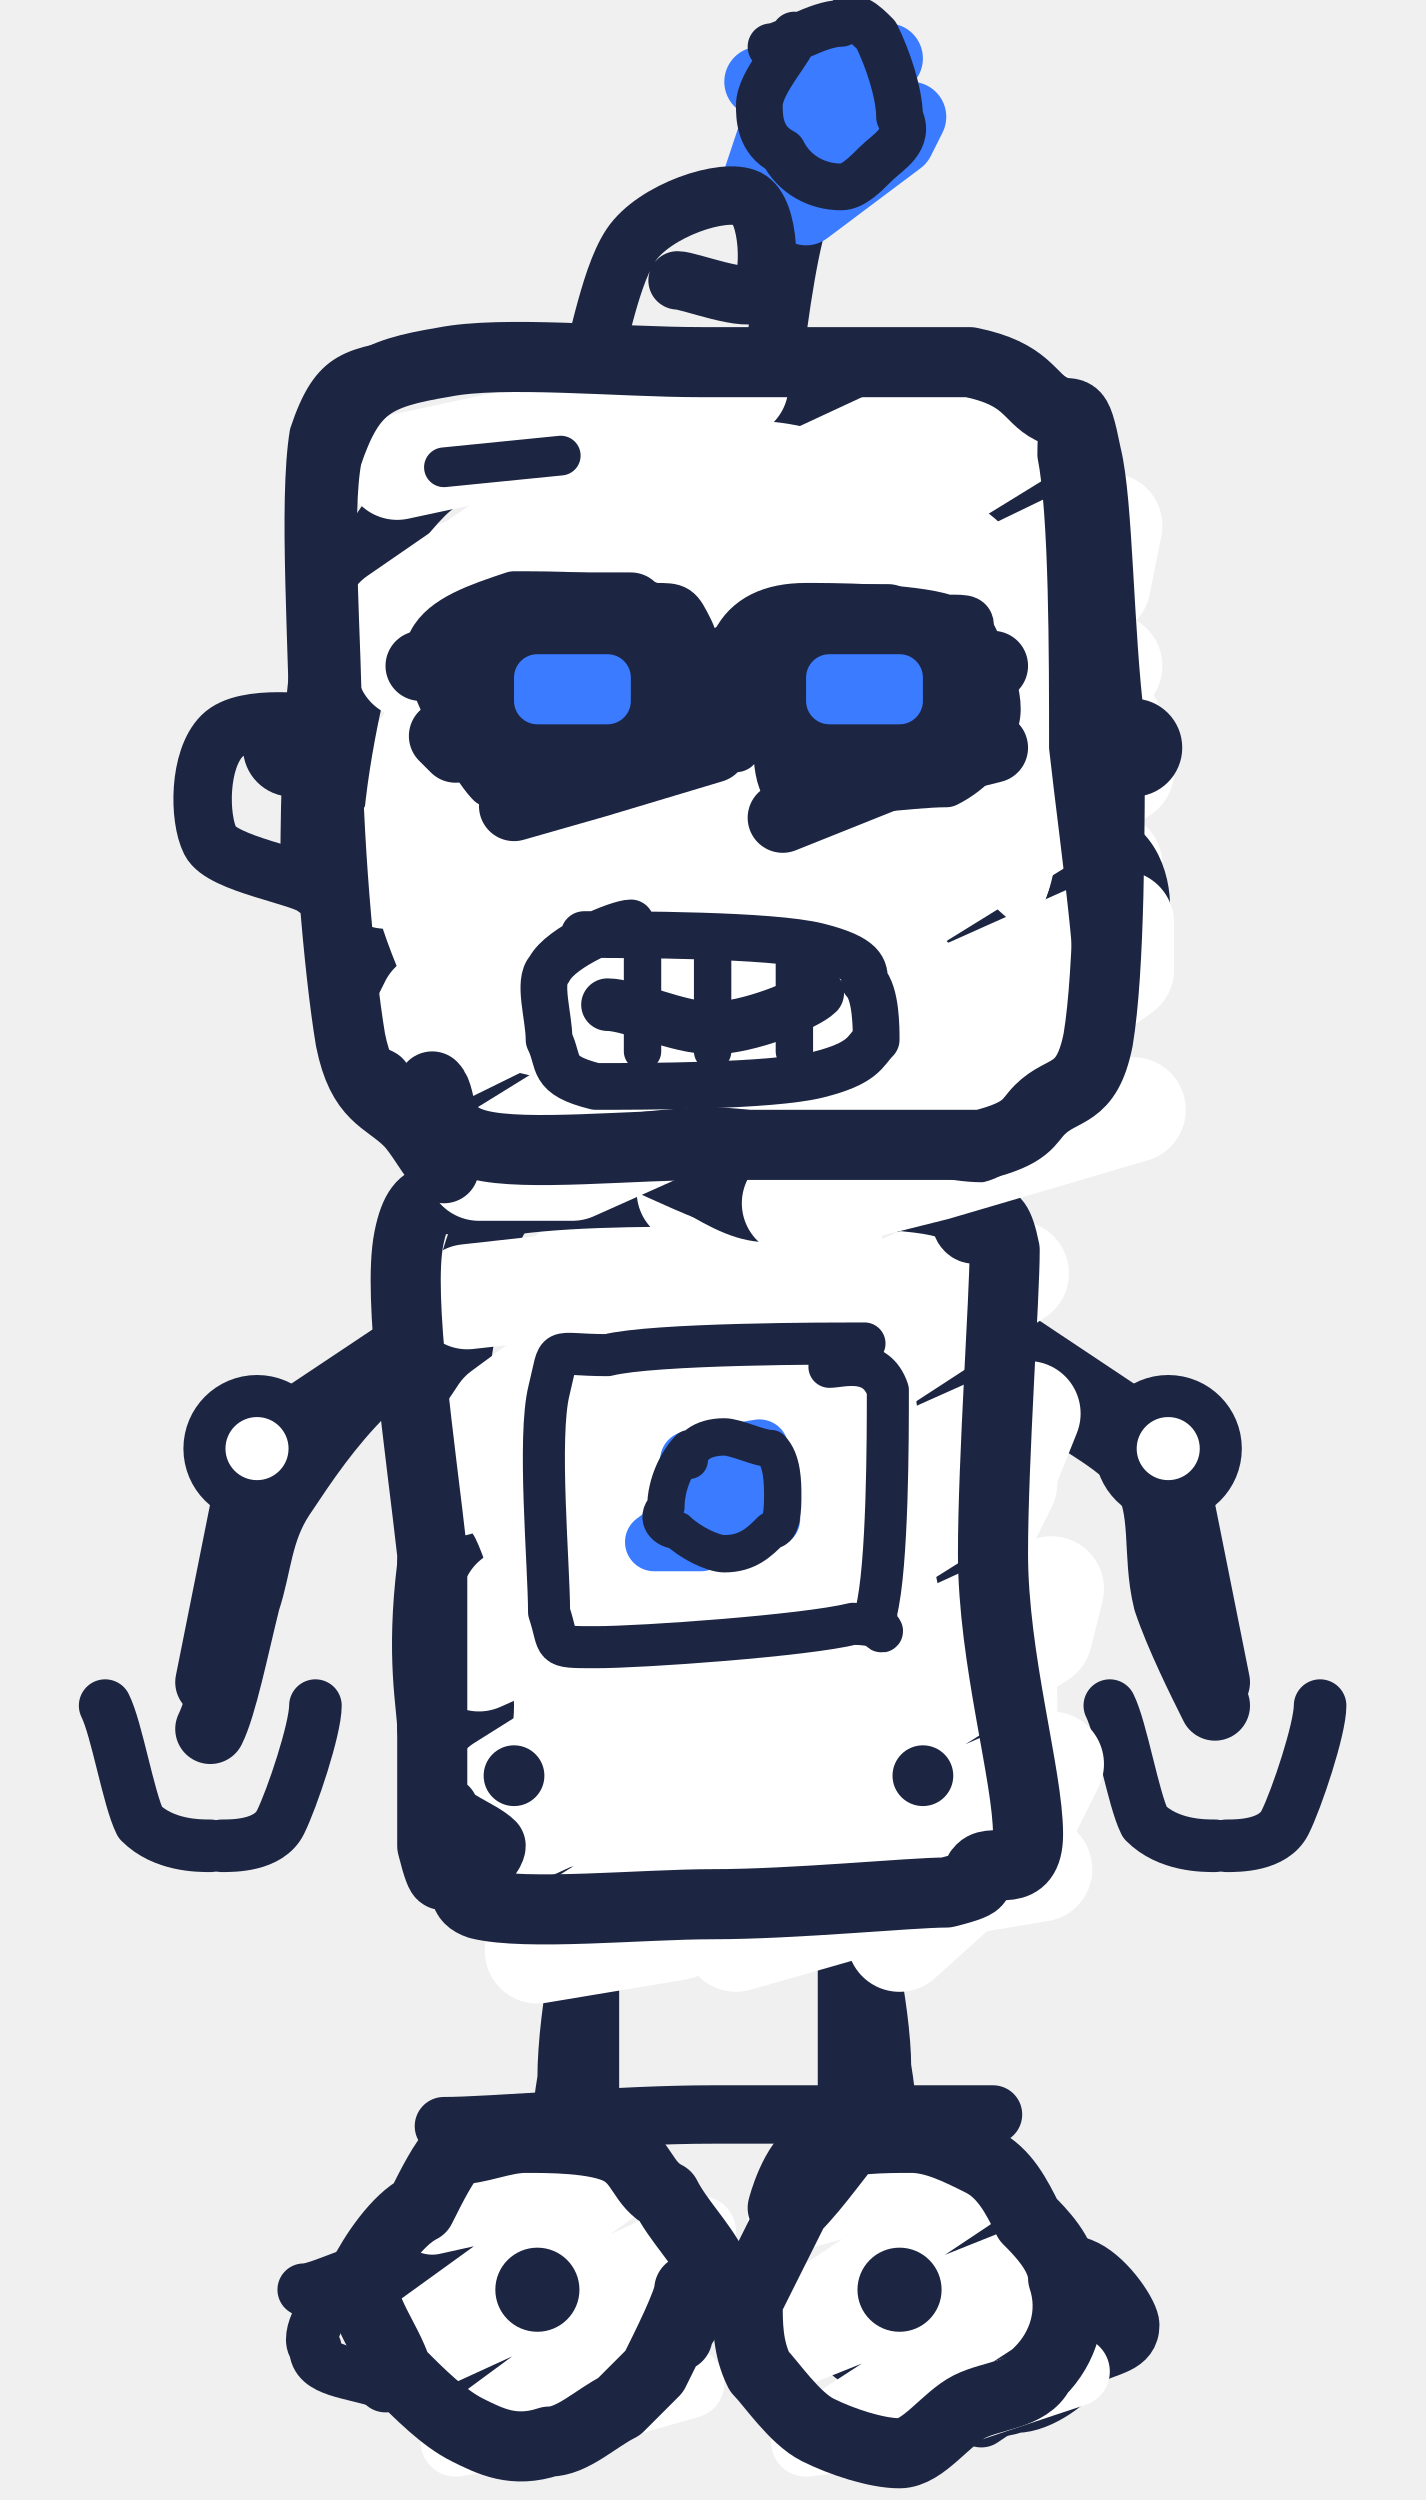
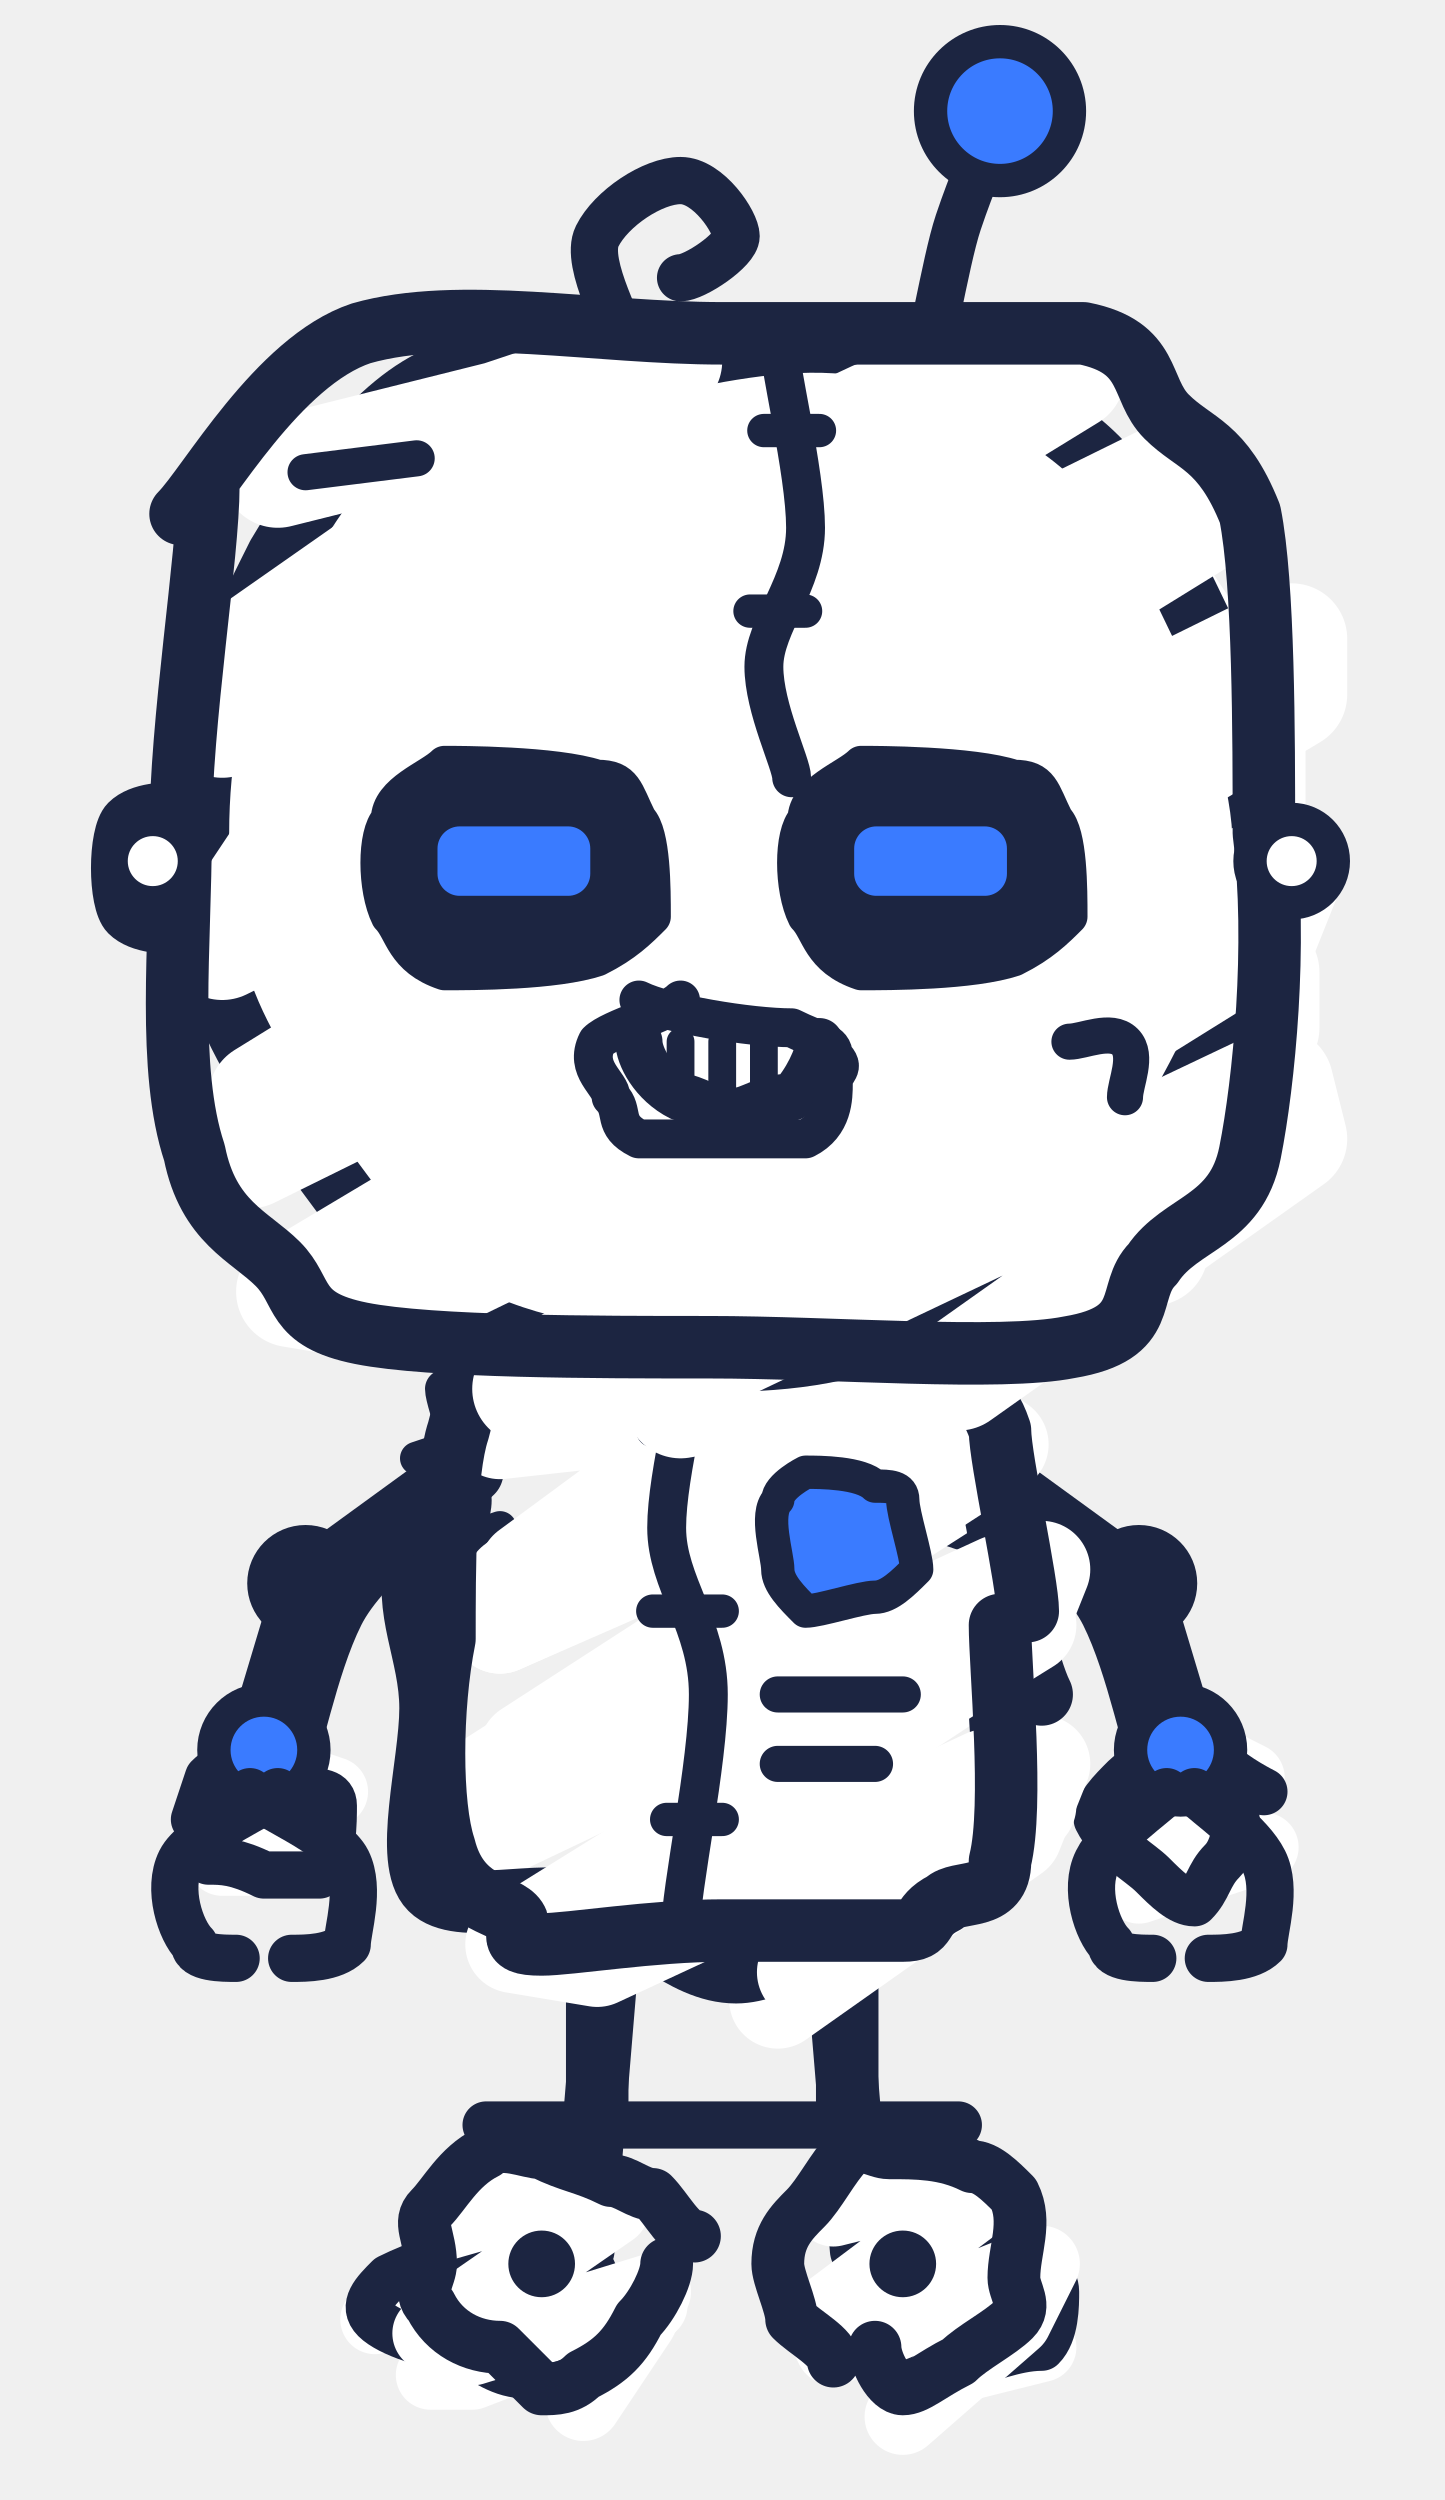
- <svg xmlns="http://www.w3.org/2000/svg" viewBox="14 0 122 214" width="122" height="214">
+ <svg xmlns="http://www.w3.org/2000/svg" viewBox="18 0 104 180" width="104" height="180">
  <defs>
    <clipPath id="pf-new">
-       <rect class="pf-clip-new" x="4" y="-214" width="142" height="214" />
+       <rect class="pf-clip-new" x="8" y="-180" width="124" height="180" />
    </clipPath>
    <clipPath id="pf-old">
-       <rect class="pf-clip-old" x="4" y="0" width="142" height="214" />
+       <rect class="pf-clip-old" x="8" y="0" width="124" height="180" />
    </clipPath>
  </defs>
-   <g fill="none" stroke="#1C2541" stroke-width="6" stroke-linecap="round" stroke-linejoin="round">
+   <g fill="none" stroke="#1C2541" stroke-width="4.5" stroke-linecap="round" stroke-linejoin="round">
    <g data-p="ant" data-f="m">
-       <path d="M80,34C80,32 81,24 82,20C83,16 84,13 84,12" stroke-width="5" />
-       <path d="M79,7L86,5L90,5L80,12L79,15L92,10L91,12L83,18" stroke="#3A7BFF" stroke-width="6" />
-       <path d="M80,4C81,4 84,2 86,2C87,1 88,2 89,3C90,5 91,8 91,10C92,12 90,13 89,14C88,15 87,16 86,16C84,16 82,15 81,13C79,12 79,10 79,9C79,7 82,4 82,3" stroke-width="4" />
+       <path d="M84,28C85,26 86,19 87,16C88,13 89,11 89,10" stroke-width="3.4" />
+       <circle cx="90" cy="8" r="5" fill="#3A7BFF" stroke-width="2.4" />
    </g>
    <g data-p="legs" data-f="h">
-       <path d="M66,160C65,163 63,172 63,178C62,184 62,191 62,194" />
-       <path d="M86,160C87,163 89,172 89,177C90,183 90,191 90,194" />
-       <path d="M43,197L52,195L58,194L46,203L47,204L61,199L64,199L56,206" stroke="#1C2541" stroke-width="5" />
-       <path d="M40,196C41,196 43,195 46,194C48,194 52,192 54,192C57,192 59,193 61,194C62,195 64,197 64,198C64,200 62,202 61,203C59,205 57,205 55,205C53,205 49,204 47,204C44,203 41,203 41,201C40,200 42,197 43,196" stroke-width="4.5" />
-       <path d="M89,197L98,194L103,193L90,203L94,203L107,198L110,199L98,207" stroke="#1C2541" stroke-width="5" />
-       <path d="M100,193C101,193 105,193 107,194C109,195 111,198 111,199C111,201 109,201 107,202C106,204 103,206 101,206C98,207 95,206 92,205C90,204 87,202 86,201C85,199 87,198 88,197C89,196 90,194 92,193C94,192 101,192 103,191" stroke-width="4.5" />
+       <path d="M62,138L60,162" stroke-width="4.5" />
+       <path d="M78,138L80,162" stroke-width="4.5" />
+       <path d="M45,167L55,164L59,163L49,171L52,171L65,166" stroke="#FFFFFF" stroke-width="5" />
+       <path d="M51,161C51,161 54,161 56,162C57,162 60,162 60,163C61,163 61,165 61,166C61,167 62,168 61,169C60,170 58,171 56,171C54,171 53,170 51,169C49,169 46,168 45,167C44,166 45,165 46,164C48,163 51,162 52,162" stroke-width="3.4" />
+       <path d="M80,166L88,164L90,164L82,170L85,171L93,169" stroke="#FFFFFF" stroke-width="5" />
+       <path d="M82,171C82,170 79,168 78,167C78,167 78,166 79,165C79,165 81,164 82,163C84,162 86,161 88,161C90,161 91,162 92,162C93,163 94,164 94,165C94,166 94,168 93,169C91,169 89,170 88,170C86,170 85,170 84,169" stroke-width="3.4" />
    </g>
    <g data-p="legs" data-f="m">
-       <path d="M64,160L64,180" stroke-width="6" />
-       <path d="M87,160L87,180" stroke-width="6" />
-       <path d="M52,182C56,182 67,181 75,181C83,181 95,181 99,181" stroke-width="5" />
-       <path d="M51,190L60,188L67,187L49,200L50,202L74,191L72,195L53,209L59,208L73,204" stroke="#FFFFFF" stroke-width="6" />
-       <path d="M73,196C73,197 71,201 70,203C69,204 68,205 67,206C65,207 63,209 61,209C58,210 56,209 54,208C52,207 50,205 48,203C47,200 45,198 45,195C46,193 48,190 50,189C51,187 52,185 53,184C55,184 57,183 59,183C61,183 65,183 67,184C69,185 69,187 71,188C72,190 74,192 75,194C75,196 72,199 72,200" stroke-width="6" />
-       <circle cx="60" cy="196" r="3.6" fill="#1C2541" stroke="none" />
-       <path d="M81,190L95,186L97,188L79,200L83,201L103,193L103,196L83,209L91,208L106,203" stroke="#FFFFFF" stroke-width="6" />
-       <path d="M81,189C81,189 82,185 84,184C86,183 90,183 92,183C94,183 96,184 98,185C100,186 101,188 102,190C103,191 105,193 105,195C106,198 105,201 103,203C102,205 99,205 97,206C95,207 93,210 91,210C89,210 86,209 84,208C82,207 80,204 79,203C78,201 78,199 78,197C79,195 81,191 82,189C84,187 86,184 87,183" stroke-width="6" />
-       <circle cx="91" cy="196" r="3.6" fill="#1C2541" stroke="none" />
+       <path d="M61,138L61,152" stroke-width="4.5" />
+       <path d="M79,138L79,152" stroke-width="4.5" />
+       <path d="M53,153L87,153" stroke-width="3.4" />
+       <path d="M50,160L57,158L62,159L49,168L52,169L65,165L64,167L60,173" stroke="#FFFFFF" stroke-width="5.5" />
+       <path d="M66,163C66,164 65,166 64,167C63,169 62,170 60,171C59,172 58,172 57,172C56,171 55,170 54,169C52,169 50,168 49,166C48,165 49,164 49,163C49,161 48,160 49,159C50,158 51,156 53,155C54,154 56,155 57,155C59,156 60,156 62,157C63,157 64,158 65,158C66,159 67,161 68,161" stroke-width="3.8" />
+       <circle cx="57" cy="163" r="2.4" fill="#1C2541" stroke="none" />
+       <path d="M78,159L86,157L89,158L77,167L78,169L93,163L91,167L83,174" stroke="#FFFFFF" stroke-width="5.5" />
+       <path d="M78,170C78,169 76,168 75,167C75,166 74,164 74,163C74,161 75,160 76,159C77,158 78,156 79,155C80,154 81,155 82,155C84,155 86,155 88,156C89,156 90,157 91,158C92,160 91,162 91,164C91,165 92,166 91,167C90,168 88,169 87,170C85,171 84,172 83,172C82,172 81,170 81,169" stroke-width="3.8" />
+       <circle cx="83" cy="163" r="2.4" fill="#1C2541" stroke="none" />
    </g>
    <g data-p="armR" data-f="h">
-       <path d="M54,112C52,113 47,117 45,119C42,122 40,125 38,128C36,131 36,134 35,137C34,141 33,146 32,148" />
+       <path d="M52,106C50,108 44,112 42,116C40,120 39,126 38,128" stroke-width="4.5" />
+       <path d="M35,129L39,128L42,129L34,134L38,134L42,134" stroke="#FFFFFF" stroke-width="5" />
+       <path d="M32,131C32,131 33,128 33,128C34,127 35,127 36,127C37,127 39,128 40,129C41,129 42,129 42,130C42,131 42,134 41,135C40,135 38,135 37,135C35,134 34,134 33,134C33,133 35,130 35,130" stroke-width="3.4" />
    </g>
    <g data-p="armR" data-f="m">
-       <path d="M54,112L36,124" stroke-width="6" />
-       <path d="M36,124L32,144" stroke-width="6" />
-       <circle cx="36" cy="124" r="4.5" fill="#FFFFFF" stroke-width="3.6" />
-       <path d="M23,146C24,148 25,154 26,156C28,158 31,158 32,158" stroke-width="4.5" />
-       <path d="M41,146C41,148 39,154 38,156C37,158 34,158 33,158" stroke-width="4.5" />
+       <path d="M50,100C50,101 52,106 52,108C52,110 50,113 50,114" stroke-width="2.8" />
+       <path d="M48,105L54,103" stroke-width="2.4" />
+       <path d="M48,112L54,110" stroke-width="2.4" />
+       <path d="M51,106L40,114" stroke-width="4.5" />
+       <circle cx="40" cy="114" r="3" fill="#3A7BFF" stroke-width="2.4" />
+       <path d="M40,114L37,124" stroke-width="4.5" />
+       <circle cx="37" cy="126" r="3.6" fill="#3A7BFF" stroke-width="2.4" />
+       <path d="M38,129C37,130 32,132 31,134C30,136 31,139 32,140C32,141 34,141 35,141" stroke-width="3.4" />
+       <path d="M36,129C37,130 42,132 43,134C44,136 43,139 43,140C42,141 40,141 39,141" stroke-width="3.4" />
    </g>
    <g data-p="armL" data-f="h">
-       <path d="M96,112C97,113 100,117 103,119C105,121 110,123 112,126C114,129 113,133 114,137C115,140 117,144 118,146" />
+       <path d="M88,106C90,108 96,112 98,116C100,120 101,126 102,128" stroke-width="4.5" />
+       <path d="M100,129L106,127L108,128L99,135L100,136L109,133" stroke="#FFFFFF" stroke-width="5" />
+       <path d="M107,131C107,131 107,133 106,134C105,135 105,136 104,137C103,137 102,136 101,135C100,134 98,133 97,131C97,130 98,129 99,128C100,127 103,126 104,126C105,126 105,127 106,127C107,128 109,129 109,129" stroke-width="3.4" />
    </g>
    <g data-p="armL" data-f="m">
-       <path d="M96,112L114,124" stroke-width="6" />
-       <path d="M114,124L118,144" stroke-width="6" />
-       <circle cx="114" cy="124" r="4.5" fill="#FFFFFF" stroke-width="3.6" />
-       <path d="M109,146C110,148 111,154 112,156C114,158 117,158 118,158" stroke-width="4.5" />
-       <path d="M127,146C127,148 125,154 124,156C123,158 120,158 119,158" stroke-width="4.5" />
+       <path d="M90,100C90,101 88,106 88,108C88,110 90,113 90,114" stroke-width="2.8" />
+       <path d="M86,103L92,105" stroke-width="2.4" />
+       <path d="M86,110L92,112" stroke-width="2.4" />
+       <path d="M89,106L100,114" stroke-width="4.5" />
+       <circle cx="100" cy="114" r="3" fill="#3A7BFF" stroke-width="2.4" />
+       <path d="M100,114L103,124" stroke-width="4.5" />
+       <circle cx="103" cy="126" r="3.6" fill="#3A7BFF" stroke-width="2.4" />
+       <path d="M102,129C101,130 98,132 97,134C96,136 97,139 98,140C98,141 100,141 101,141" stroke-width="3.4" />
+       <path d="M104,129C105,130 108,132 109,134C110,136 109,139 109,140C108,141 106,141 105,141" stroke-width="3.4" />
    </g>
    <g data-p="body" data-f="h">
-       <path d="M63,109L67,112L85,106L60,124L55,131L96,112L96,117L59,142L58,146L100,127L97,133L59,159L60,162L100,145L100,149L77,166L91,162L103,160" stroke="#FFFFFF" stroke-width="9" />
-       <path d="M51,148C51,146 50,142 51,134C52,126 53,108 57,103C61,98 69,104 75,104C81,104 89,101 93,103C96,105 95,112 95,117C96,122 96,129 97,134C98,139 99,142 99,147C99,151 103,157 99,160C95,162 83,162 75,162C68,162 58,164 55,162C51,159 55,151 55,146C55,142 53,135 52,133" />
+       <path d="M57,102L64,102L77,98L55,114L54,117L86,103L88,106L52,129L51,133L93,113L91,118L59,139L63,140L93,127L91,132L74,144" stroke="#FFFFFF" stroke-width="7" />
+       <path d="M90,123C90,125 91,132 89,134C88,137 84,136 81,138C78,139 74,142 71,142C67,142 64,138 60,137C57,136 51,138 49,136C47,134 49,127 49,123C49,119 47,116 48,112C50,107 52,100 55,97C59,94 64,96 69,96C74,95 81,94 84,95C87,97 86,102 88,104C89,107 90,109 90,112C91,115 92,120 93,122" stroke-width="4.5" />
    </g>
    <g data-p="body" data-f="m">
-       <path d="M54,111L63,110L76,107L57,121L53,127L94,109L101,109L58,137L55,142L102,121L100,126L57,153L56,158L104,136L103,140L60,167L72,165L104,151L101,157L91,166" stroke="#FFFFFF" stroke-width="9" />
-       <path d="M52,160C52,160 52,162 51,158C51,153 51,141 51,133C50,124 48,111 49,106C50,101 52,103 56,103C61,102 69,102 75,102C82,102 92,102 95,103C99,103 96,104 97,105C98,106 99,102 100,107C100,111 99,125 99,133C99,142 102,152 102,157C102,161 99,159 98,160C97,161 99,161 95,162C92,162 82,163 75,163C69,163 59,164 55,163C52,162 56,159 56,158C55,157 52,156 52,155" />
-       <path d="M85,117C86,117 89,116 90,119C90,123 90,134 89,138C89,141 91,139 87,139C83,140 69,141 65,141C61,141 62,141 61,138C61,134 60,123 61,119C62,115 61,116 66,116C70,115 85,115 88,115" stroke-width="3.6" />
-       <path d="M73,125L79,124L78,126L70,132L74,132L80,130" stroke="#3A7BFF" stroke-width="5" />
-       <path d="M73,125C73,124 74,123 76,123C77,123 79,124 80,124C81,125 81,127 81,128C81,129 81,131 80,131C79,132 78,133 76,133C75,133 73,132 72,131C71,131 70,130 71,129C71,127 72,125 73,124" stroke-width="3.2" />
-       <circle cx="58" cy="152" r="2.6" fill="#1C2541" stroke="none" />
-       <circle cx="93" cy="152" r="2.6" fill="#1C2541" stroke="none" />
+       <path d="M54,103L63,102L75,99L56,113L54,117L87,102L90,104L56,126L53,131L90,114L92,117L55,140L61,141L89,128L92,130L76,142" stroke="#FFFFFF" stroke-width="7" />
+       <path d="M90,117C90,120 91,130 90,134C90,137 87,136 86,137C84,138 85,139 83,139C80,139 74,139 70,139C65,139 59,140 57,140C54,140 56,139 55,138C54,137 51,137 50,133C49,130 49,123 50,118C50,113 50,106 51,103C52,99 53,96 56,95C59,94 65,96 70,96C74,97 80,95 83,96C86,96 86,99 87,100C88,101 89,100 90,103C90,105 92,114 92,116" stroke-width="4.5" />
+       <path d="M68,97C68,99 66,106 66,110C66,114 69,117 69,122C69,127 67,136 67,139" stroke-width="2.8" />
+       <path d="M65,103L69,103" stroke-width="2.4" />
+       <path d="M65,116L70,116" stroke-width="2.4" />
+       <path d="M66,131L70,131" stroke-width="2.4" />
+       <path d="M76,106C77,106 80,106 81,107C82,107 83,107 83,108C83,109 84,112 84,113C83,114 82,115 81,115C80,115 77,116 76,116C75,115 74,114 74,113C74,112 73,109 74,108C74,107 76,106 76,106" fill="#3A7BFF" stroke-width="2.4" />
+       <path d="M74,122L83,122" stroke-width="2.6" />
+       <path d="M74,127L81,127" stroke-width="2.6" />
    </g>
    <g data-p="head" data-f="h">
-       <path d="M51,50L80,38L88,38L51,63L47,69L98,46L103,47L49,81L48,86L109,57L105,63L55,95L64,94L109,74L105,80L73,102L79,103L102,95" stroke="#FFFFFF" stroke-width="9" />
-       <path d="M41,75C41,72 41,62 42,56C44,51 46,46 50,42C53,39 60,37 65,35C69,34 73,32 78,33C82,33 87,34 91,37C96,39 102,41 104,46C107,50 107,57 108,63C108,68 108,74 106,79C103,84 98,89 94,93C90,97 86,102 81,103C76,103 70,99 64,97C59,94 53,95 49,91C46,87 43,79 42,73C42,67 44,58 45,55" />
-       <path d="M78,33C81,34 88,36 92,38C96,40 101,42 103,46C106,51 107,60 107,65C107,71 106,74 104,79C102,84 99,90 95,95C91,99 86,104 81,105C76,106 72,101 66,99C61,97 52,97 48,93C44,88 44,79 43,73C43,67 42,62 43,57C44,52 46,46 50,42C54,38 60,35 65,33C69,32 77,31 79,30" stroke-width="2.4" />
-       <path d="M64,33C65,31 66,24 68,21C70,18 76,16 78,17C80,18 80,24 79,25C78,26 73,24 72,24" stroke-width="5" />
-       <path d="M42,62C41,62 35,61 33,63C31,65 31,70 32,72C33,74 40,75 41,76" stroke-width="5" />
-       <path d="M98,60C99,62 99,69 101,71C103,73 108,72 110,73C112,75 112,79 111,80C110,82 104,82 102,82C100,82 98,80 97,79" stroke-width="5" />
+       <path d="M46,37L64,31L79,26L39,52L34,59L88,34L95,34L38,69L38,73L101,42L103,45L43,82L46,84L108,54L108,59L50,94L57,94L109,70L109,74L67,101L78,99L101,90" stroke="#FFFFFF" stroke-width="8" />
+       <path d="M98,89C95,90 88,95 82,96C77,98 72,98 67,98C61,98 55,97 50,94C46,91 42,85 39,81C36,76 34,73 33,68C32,63 32,57 33,52C34,48 36,44 38,40C41,35 45,29 50,27C54,25 61,26 66,26C71,25 76,24 81,25C86,26 93,29 97,33C101,37 103,42 105,46C107,51 109,56 109,61C109,66 106,72 105,76C103,80 100,85 99,87" stroke-width="4.5" />
+       <path d="M63,25C63,24 60,19 61,17C62,15 65,13 67,13C69,13 71,16 71,17C71,18 68,20 67,20" stroke-width="3.4" />
+       <path d="M31,58C30,58 28,58 27,59C26,60 26,65 27,66C28,67 30,67 31,67" stroke-width="3.4" />
    </g>
    <g data-p="head" data-f="m">
-       <path d="M48,40L62,37L77,33L48,53L49,57L92,37L103,36L51,68L47,75L109,45L108,50L51,86L48,92L109,62L110,66L55,100L63,100L110,79L110,83L82,103L94,100L111,95" stroke="#FFFFFF" stroke-width="9" />
-       <path d="M52,100C51,99 50,97 49,96C47,94 45,94 44,89C43,83 42,71 42,63C42,55 41,44 42,39C44,33 46,32 52,31C57,30 67,31 74,31C82,31 92,31 97,31C102,32 102,34 104,35C106,36 106,34 107,39C108,43 108,54 109,62C109,71 109,83 108,89C107,94 105,93 103,95C102,96 102,97 98,98C93,98 82,98 75,98C68,98 59,99 55,98C51,97 52,94 51,93" />
-       <path d="M53,100C52,99 50,94 48,92C47,90 45,92 44,87C43,83 41,73 40,65C40,56 39,43 40,37C42,31 44,31 50,30C56,29 68,30 76,30C84,30 93,30 97,31C102,31 103,32 104,34C105,35 104,34 104,39C105,44 105,56 105,64C106,73 108,86 107,90C107,95 104,91 103,93C101,94 102,99 98,100C93,100 82,96 75,96C68,96 59,98 56,99" stroke-width="2.4" />
-       <circle cx="39" cy="64" r="4.2" fill="#1C2541" stroke="none" />
-       <circle cx="111" cy="64" r="4.2" fill="#1C2541" stroke="none" />
-       <path d="M52,40L62,39" stroke-width="3.4" />
+       <path d="M38,34L54,30L66,26L36,47L34,52L81,30L95,27L38,62L34,68L103,34L105,37L37,79L36,83L111,46L111,50L39,93L45,94L111,62L109,67L56,100L70,97L110,78L111,82L87,99" stroke="#FFFFFF" stroke-width="8" />
+       <path d="M31,37C33,35 38,26 44,24C51,22 61,24 70,24C78,24 90,24 96,24C101,25 100,28 102,30C104,32 106,32 108,37C109,42 109,53 109,60C110,68 109,78 108,83C107,88 103,88 101,91C99,93 101,96 95,97C90,98 78,97 69,97C61,97 49,97 44,96C39,95 40,93 38,91C36,89 33,88 32,83C30,77 31,68 31,60C31,52 33,40 33,35" stroke-width="4.5" />
+       <path d="M40,34L48,33" stroke-width="2.6" />
+       <circle cx="29" cy="62" r="3" fill="#FFFFFF" stroke-width="2.4" />
+       <circle cx="111" cy="62" r="3" fill="#FFFFFF" stroke-width="2.4" />
    </g>
    <g data-p="eyeL" data-f="h">
-       <circle cx="89" cy="60" r="4.6" fill="#1C2541" stroke="none" />
-       <path d="M80,56L96,56" stroke-width="4.5" />
+       <circle cx="84" cy="62" r="4.4" fill="#1C2541" stroke="none" />
    </g>
    <g data-p="eyeL" data-f="m">
-       <path d="M75,57L86,53L90,53L79,61L81,63L96,57L99,57L81,70L91,66L99,64" stroke="#1C2541" stroke-width="6" />
-       <path d="M77,64C77,62 76,57 77,55C78,53 80,52 83,52C85,52 92,52 95,53C97,53 97,53 97,54C98,56 100,60 99,62C99,64 97,66 95,67C92,67 85,68 82,68C80,67 81,63 80,62" stroke-width="4.2" />
-       <rect class="pf-light" x="83" y="56" width="10" height="6" rx="2" fill="#3A7BFF" stroke="none" />
+       <path d="M74,24C74,26 76,34 76,38C76,42 73,45 73,48C73,51 75,55 75,56" stroke-width="2.8" />
+       <path d="M73,31L77,31" stroke-width="2.4" />
+       <path d="M72,44L76,44" stroke-width="2.4" />
+       <path d="M80,55C81,55 88,55 91,56C93,56 93,57 94,59C95,60 95,64 95,66C94,67 93,68 91,69C88,70 82,70 80,70C77,69 77,67 76,66C75,64 75,60 76,59C76,57 79,56 80,55" fill="#1C2541" stroke-width="2.6" />
+       <rect class="pf-light" x="79.5" y="59.5" width="11" height="5" rx="1.6" fill="#3A7BFF" stroke="none" />
+       <path d="M95,75C96,75 98,74 99,75C100,76 99,78 99,79" stroke-width="2.6" />
    </g>
    <g data-p="eyeR" data-f="h">
-       <circle cx="64" cy="60" r="4.6" fill="#1C2541" stroke="none" />
-       <path d="M55,56L71,56" stroke-width="4.5" />
+       <circle cx="56" cy="62" r="4.4" fill="#1C2541" stroke="none" />
    </g>
    <g data-p="eyeR" data-f="m">
-       <path d="M50,57L63,52L68,52L52,63L53,64L72,56L73,58L58,69L65,67L75,64" stroke="#1C2541" stroke-width="6" />
-       <path d="M56,67C56,67 55,66 54,64C53,62 50,57 51,55C52,53 55,52 58,51C61,51 67,51 70,52C72,52 72,52 73,54C74,56 74,62 73,64C72,66 71,66 68,66C66,67 60,67 58,67" stroke-width="4.2" />
-       <rect class="pf-light" x="58" y="56" width="10" height="6" rx="2" fill="#3A7BFF" stroke="none" />
+       <path d="M50,55C51,55 58,55 61,56C63,56 63,57 64,59C65,60 65,64 65,66C64,67 63,68 61,69C58,70 52,70 50,70C47,69 47,67 46,66C45,64 45,60 46,59C46,57 49,56 50,55" fill="#1C2541" stroke-width="2.6" />
+       <rect class="pf-light" x="49.5" y="59.5" width="11" height="5" rx="1.6" fill="#3A7BFF" stroke="none" />
    </g>
    <g data-p="mouth" data-f="h">
-       <path d="M66,86C68,86 72,88 75,88C78,88 83,86 84,85" stroke-width="4.5" />
+       <path d="M64,75C64,76 65,78 67,79C68,79 69,80 71,80C72,80 73,79 75,79C76,78 77,76 77,75" stroke-width="3.4" />
    </g>
    <g data-p="mouth" data-f="m">
-       <path d="M64,80C68,80 80,80 84,81C88,82 88,83 88,84C89,85 89,88 89,89C88,90 88,91 84,92C80,93 69,93 65,93C61,92 62,91 61,89C61,87 60,84 61,83C62,81 67,79 68,79" stroke-width="4" />
-       <path d="M69,82L69,90" stroke-width="3.2" />
-       <path d="M75,82L75,90" stroke-width="3.2" />
-       <path d="M82,82L82,90" stroke-width="3.2" />
+       <path d="M64,72C66,73 72,74 75,74C77,75 78,75 78,76C79,77 78,77 78,78C78,79 78,81 76,82C73,82 66,82 64,82C62,81 63,80 62,79C62,78 60,77 61,75C62,74 66,73 67,72" stroke-width="2.8" />
+       <path d="M67,75L67,79" stroke-width="2" />
+       <path d="M70,75L70,79" stroke-width="2" />
+       <path d="M73,75L73,79" stroke-width="2" />
    </g>
    <g class="pf-scan" opacity="0">
-       <path d="M12,0H138" stroke="#3A7BFF" stroke-width="10" stroke-opacity=".2" />
-       <path d="M12,0H138" stroke="#3A7BFF" stroke-width="3" />
+       <path d="M16,0H124" stroke="#3A7BFF" stroke-width="9" stroke-opacity=".2" />
+       <path d="M16,0H124" stroke="#3A7BFF" stroke-width="2.6" />
    </g>
  </g>
</svg>
